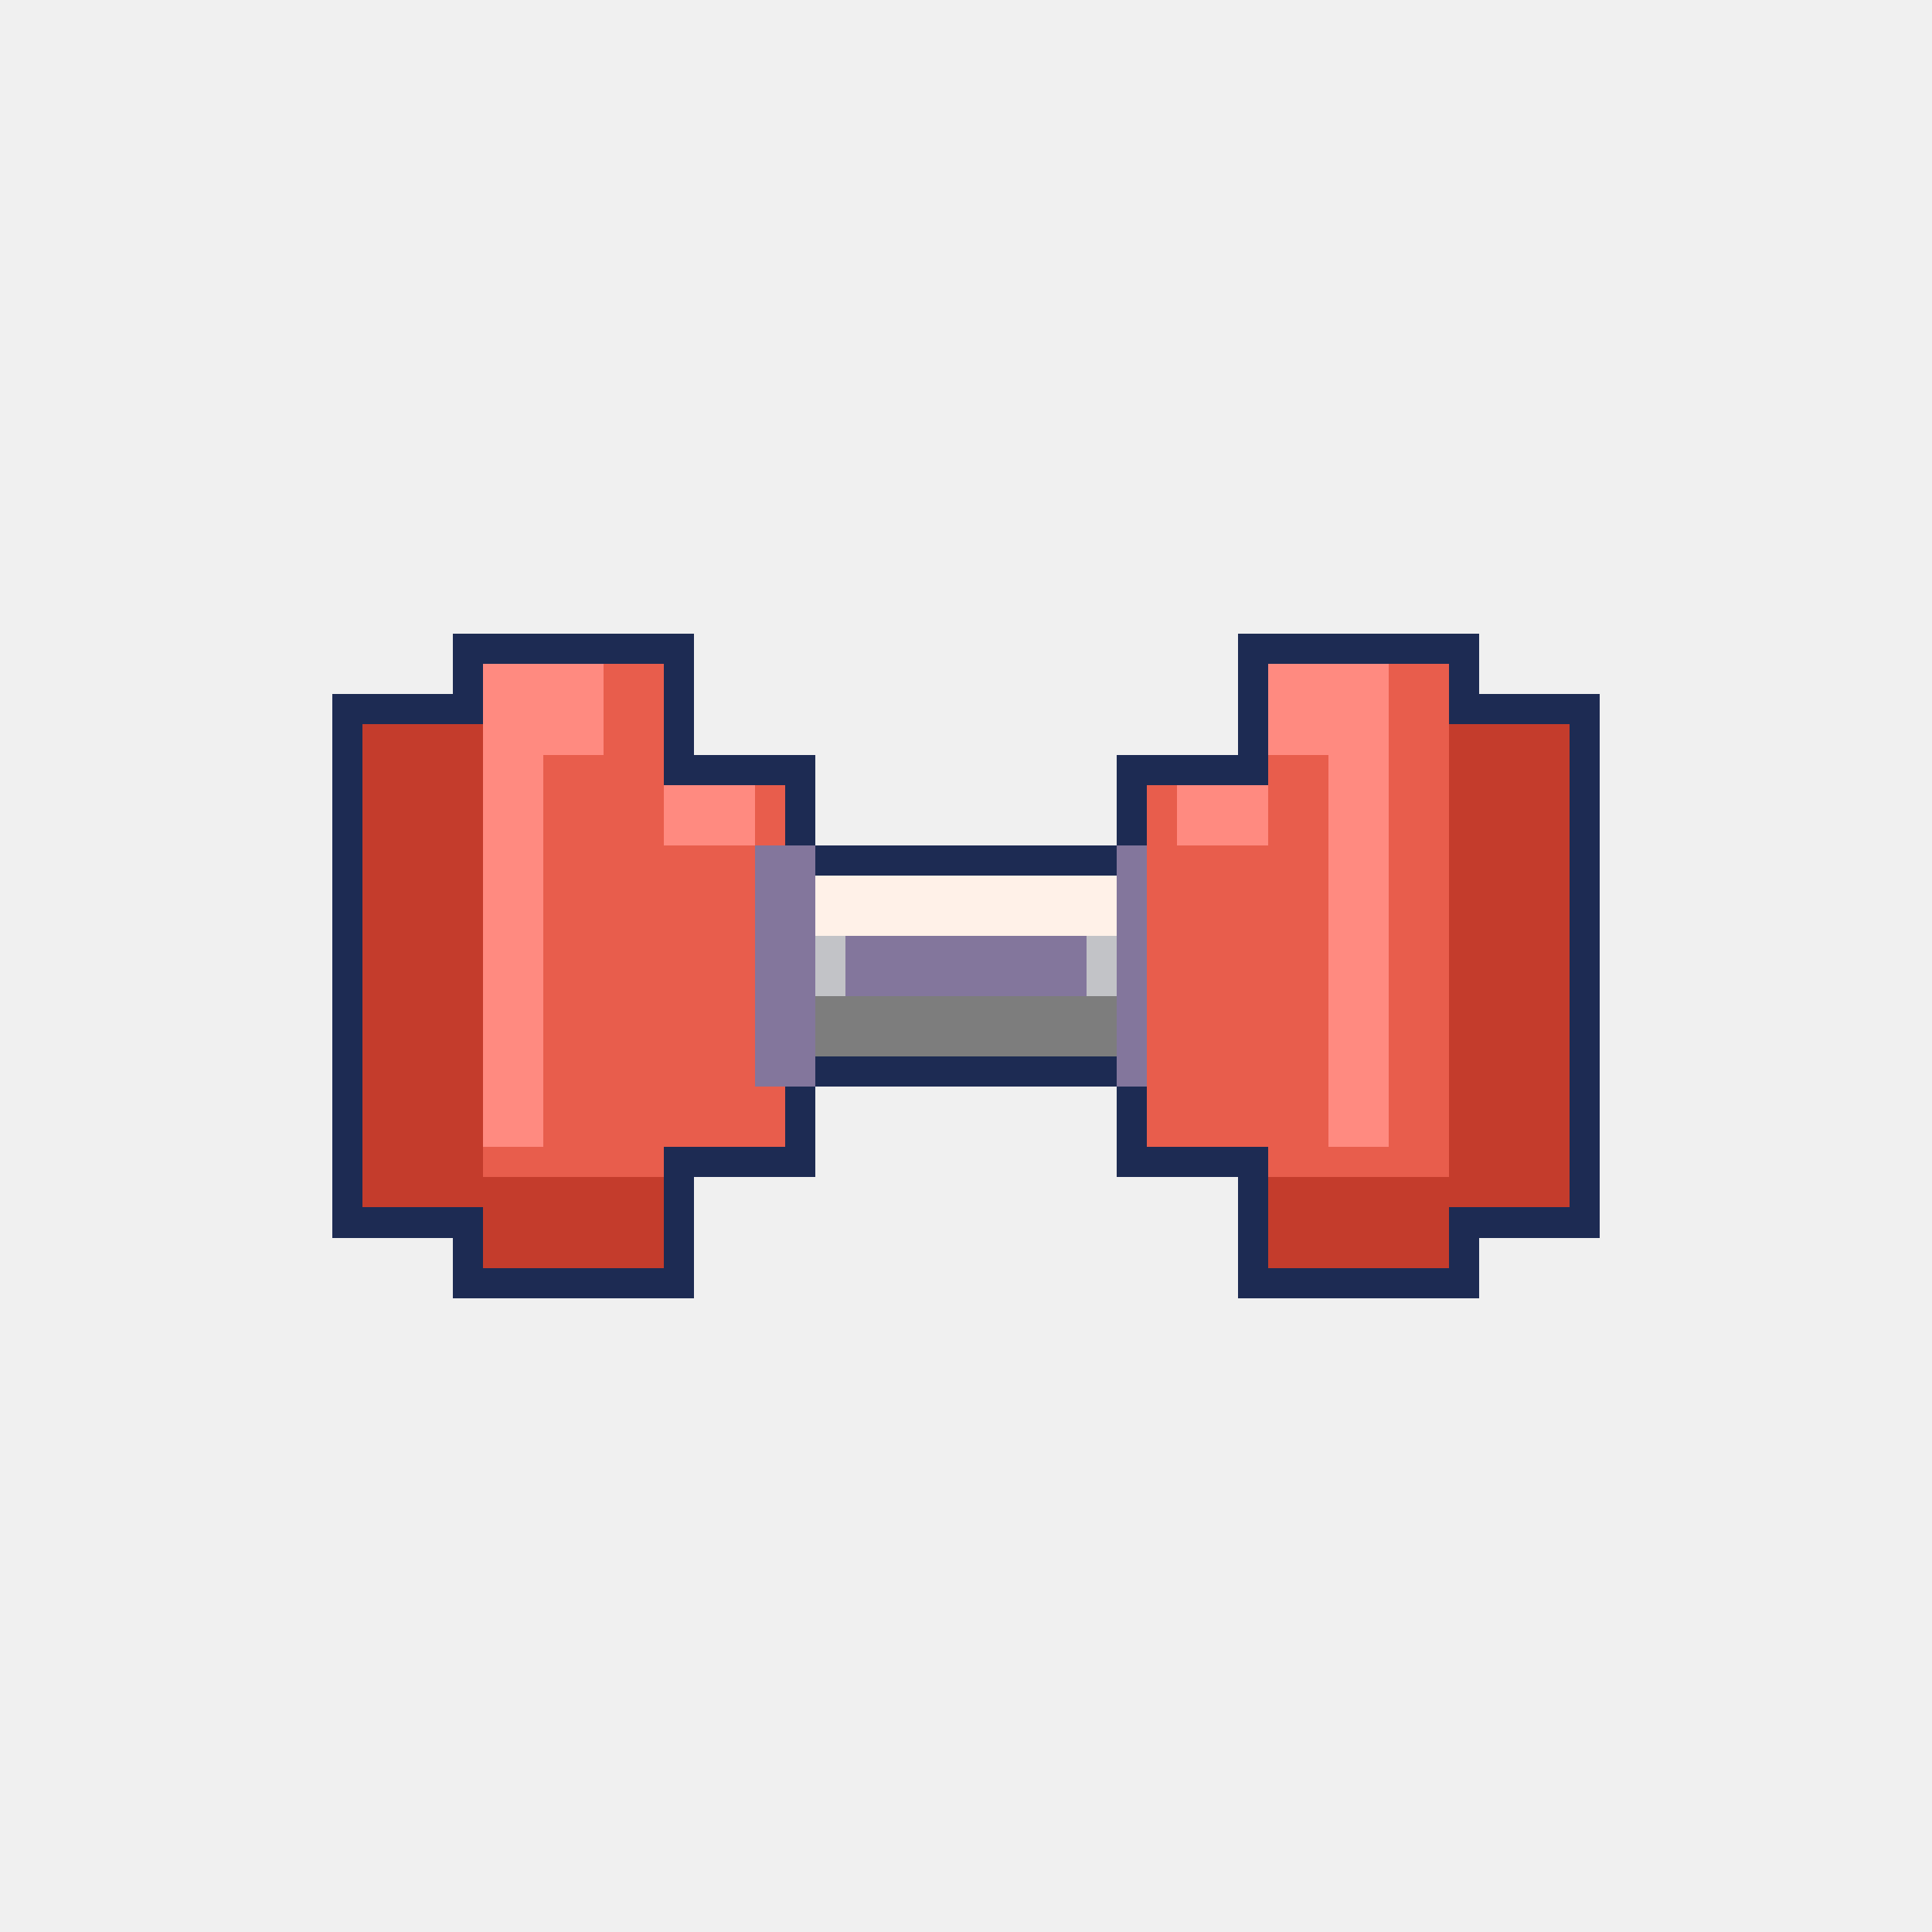
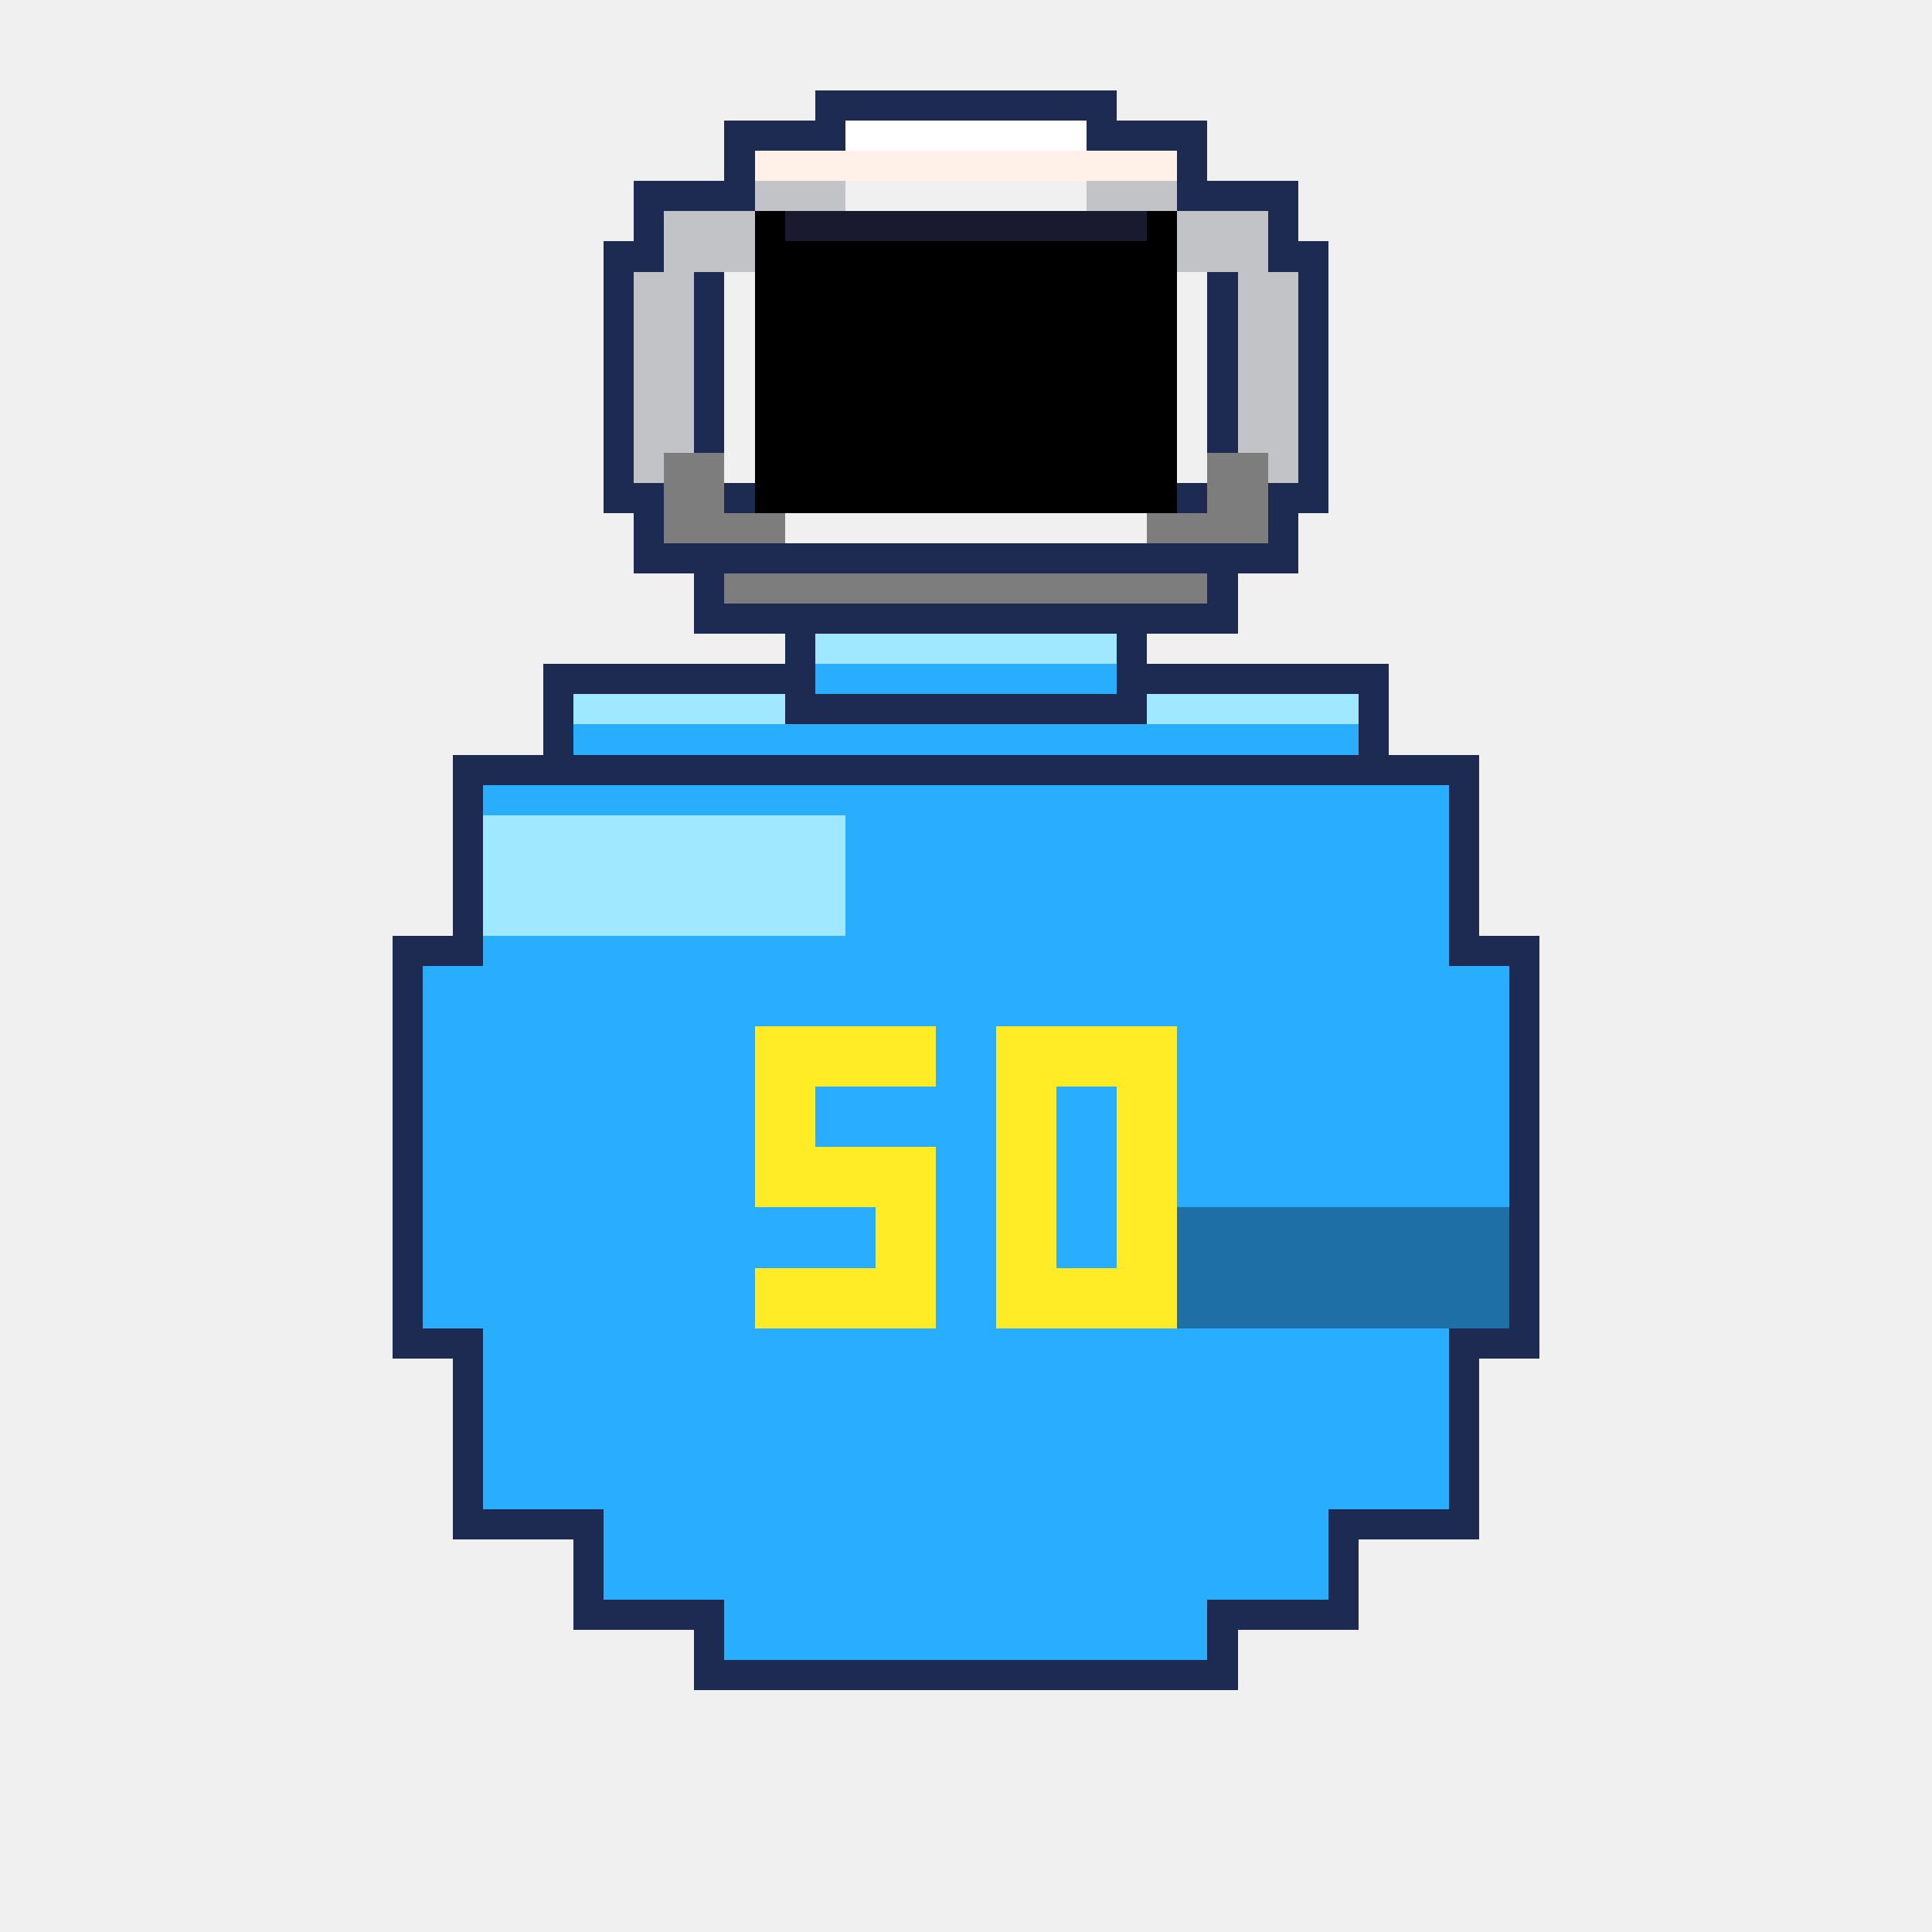
<svg xmlns="http://www.w3.org/2000/svg" width="64" height="64" viewBox="0 0 64 64" shape-rendering="crispEdges">
-   <rect x="11" y="23" width="6" height="18" fill="#1d2b53" />
-   <rect x="15" y="21" width="8" height="22" fill="#1d2b53" />
-   <rect x="21" y="25" width="6" height="14" fill="#1d2b53" />
-   <rect x="25" y="28" width="14" height="8" fill="#1d2b53" />
-   <rect x="37" y="25" width="6" height="14" fill="#1d2b53" />
-   <rect x="41" y="21" width="8" height="22" fill="#1d2b53" />
-   <rect x="47" y="23" width="6" height="18" fill="#1d2b53" />
-   <rect x="12" y="24" width="4" height="16" fill="#c43c2c" />
-   <rect x="16" y="22" width="6" height="20" fill="#e85d4c" />
-   <rect x="16" y="22" width="4" height="3" fill="#ff8a80" />
-   <rect x="16" y="22" width="2" height="16" fill="#ff8a80" />
-   <rect x="16" y="39" width="6" height="3" fill="#c43c2c" />
-   <rect x="22" y="26" width="4" height="12" fill="#e85d4c" />
-   <rect x="22" y="26" width="3" height="2" fill="#ff8a80" />
-   <rect x="26" y="29" width="12" height="6" fill="#c2c3c7" />
-   <rect x="26" y="29" width="12" height="2" fill="#fff1e8" />
-   <rect x="27" y="33" width="10" height="2" fill="#7d7d7d" />
-   <rect x="28" y="31" width="8" height="2" fill="#83769c" />
-   <rect x="25" y="28" width="2" height="8" fill="#83769c" />
-   <rect x="37" y="28" width="2" height="8" fill="#83769c" />
-   <rect x="38" y="26" width="4" height="12" fill="#e85d4c" />
-   <rect x="39" y="26" width="3" height="2" fill="#ff8a80" />
-   <rect x="42" y="22" width="6" height="20" fill="#e85d4c" />
-   <rect x="42" y="22" width="4" height="3" fill="#ff8a80" />
-   <rect x="44" y="22" width="2" height="16" fill="#ff8a80" />
-   <rect x="42" y="39" width="6" height="3" fill="#c43c2c" />
-   <rect x="48" y="24" width="4" height="16" fill="#c43c2c" />
+   <rect x="27" y="3" width="10" height="3" fill="#1d2b53" />
+   <rect x="24" y="4" width="4" height="3" fill="#1d2b53" />
+   <rect x="36" y="4" width="4" height="3" fill="#1d2b53" />
+   <rect x="21" y="6" width="4" height="3" fill="#1d2b53" />
+   <rect x="39" y="6" width="4" height="3" fill="#1d2b53" />
+   <rect x="20" y="8" width="4" height="9" fill="#1d2b53" />
+   <rect x="40" y="8" width="4" height="9" fill="#1d2b53" />
+   <rect x="21" y="16" width="5" height="3" fill="#1d2b53" />
+   <rect x="38" y="16" width="5" height="3" fill="#1d2b53" />
+   <rect x="23" y="18" width="18" height="3" fill="#1d2b53" />
+   <rect x="28" y="4" width="8" height="1" fill="#ffffff" />
+   <rect x="28" y="5" width="8" height="1" fill="#fff1e8" />
+   <rect x="25" y="5" width="3" height="1" fill="#fff1e8" />
+   <rect x="36" y="5" width="3" height="1" fill="#fff1e8" />
+   <rect x="25" y="6" width="3" height="2" fill="#c2c3c7" />
+   <rect x="36" y="6" width="3" height="2" fill="#c2c3c7" />
+   <rect x="22" y="7" width="3" height="2" fill="#c2c3c7" />
+   <rect x="39" y="7" width="3" height="2" fill="#c2c3c7" />
+   <rect x="21" y="9" width="2" height="7" fill="#c2c3c7" />
+   <rect x="41" y="9" width="2" height="7" fill="#c2c3c7" />
+   <rect x="22" y="15" width="2" height="2" fill="#7d7d7d" />
+   <rect x="40" y="15" width="2" height="2" fill="#7d7d7d" />
+   <rect x="22" y="17" width="4" height="1" fill="#7d7d7d" />
+   <rect x="38" y="17" width="4" height="1" fill="#7d7d7d" />
+   <rect x="24" y="19" width="16" height="1" fill="#7d7d7d" />
+   <rect x="25" y="7" width="14" height="10" fill="#000000" />
+   <rect x="26" y="7" width="12" height="1" fill="#1a1a2e" />
+   <rect x="18" y="22" width="28" height="5" fill="#1d2b53" />
+   <rect x="19" y="23" width="26" height="3" fill="#29adff" />
+   <rect x="19" y="23" width="26" height="1" fill="#a0e8ff" />
+   <rect x="15" y="25" width="34" height="10" fill="#1d2b53" />
+   <rect x="13" y="31" width="38" height="14" fill="#1d2b53" />
+   <rect x="15" y="41" width="34" height="10" fill="#1d2b53" />
+   <rect x="19" y="47" width="26" height="7" fill="#1d2b53" />
+   <rect x="23" y="51" width="18" height="5" fill="#1d2b53" />
+   <rect x="16" y="26" width="32" height="8" fill="#29adff" />
+   <rect x="14" y="32" width="36" height="12" fill="#29adff" />
+   <rect x="16" y="42" width="32" height="8" fill="#29adff" />
+   <rect x="20" y="48" width="24" height="5" fill="#29adff" />
+   <rect x="24" y="52" width="16" height="3" fill="#29adff" />
+   <rect x="16" y="27" width="12" height="4" fill="#a0e8ff" />
+   <rect x="38" y="40" width="12" height="4" fill="#1d6fa5" />
+   <rect x="26" y="20" width="12" height="4" fill="#1d2b53" />
+   <rect x="27" y="21" width="10" height="2" fill="#29adff" />
+   <rect x="27" y="21" width="10" height="1" fill="#a0e8ff" />
+   <rect x="25" y="34" width="2" height="2" fill="#ffec27" />
+   <rect x="27" y="34" width="2" height="2" fill="#ffec27" />
+   <rect x="29" y="34" width="2" height="2" fill="#ffec27" />
+   <rect x="25" y="36" width="2" height="2" fill="#ffec27" />
+   <rect x="25" y="38" width="2" height="2" fill="#ffec27" />
+   <rect x="27" y="38" width="2" height="2" fill="#ffec27" />
+   <rect x="29" y="38" width="2" height="2" fill="#ffec27" />
+   <rect x="29" y="40" width="2" height="2" fill="#ffec27" />
+   <rect x="25" y="42" width="2" height="2" fill="#ffec27" />
+   <rect x="27" y="42" width="2" height="2" fill="#ffec27" />
+   <rect x="29" y="42" width="2" height="2" fill="#ffec27" />
+   <rect x="33" y="34" width="2" height="2" fill="#ffec27" />
+   <rect x="35" y="34" width="2" height="2" fill="#ffec27" />
+   <rect x="37" y="34" width="2" height="2" fill="#ffec27" />
+   <rect x="33" y="36" width="2" height="2" fill="#ffec27" />
+   <rect x="37" y="36" width="2" height="2" fill="#ffec27" />
+   <rect x="33" y="38" width="2" height="2" fill="#ffec27" />
+   <rect x="37" y="38" width="2" height="2" fill="#ffec27" />
+   <rect x="33" y="40" width="2" height="2" fill="#ffec27" />
+   <rect x="37" y="40" width="2" height="2" fill="#ffec27" />
+   <rect x="33" y="42" width="2" height="2" fill="#ffec27" />
+   <rect x="35" y="42" width="2" height="2" fill="#ffec27" />
+   <rect x="37" y="42" width="2" height="2" fill="#ffec27" />
</svg>
